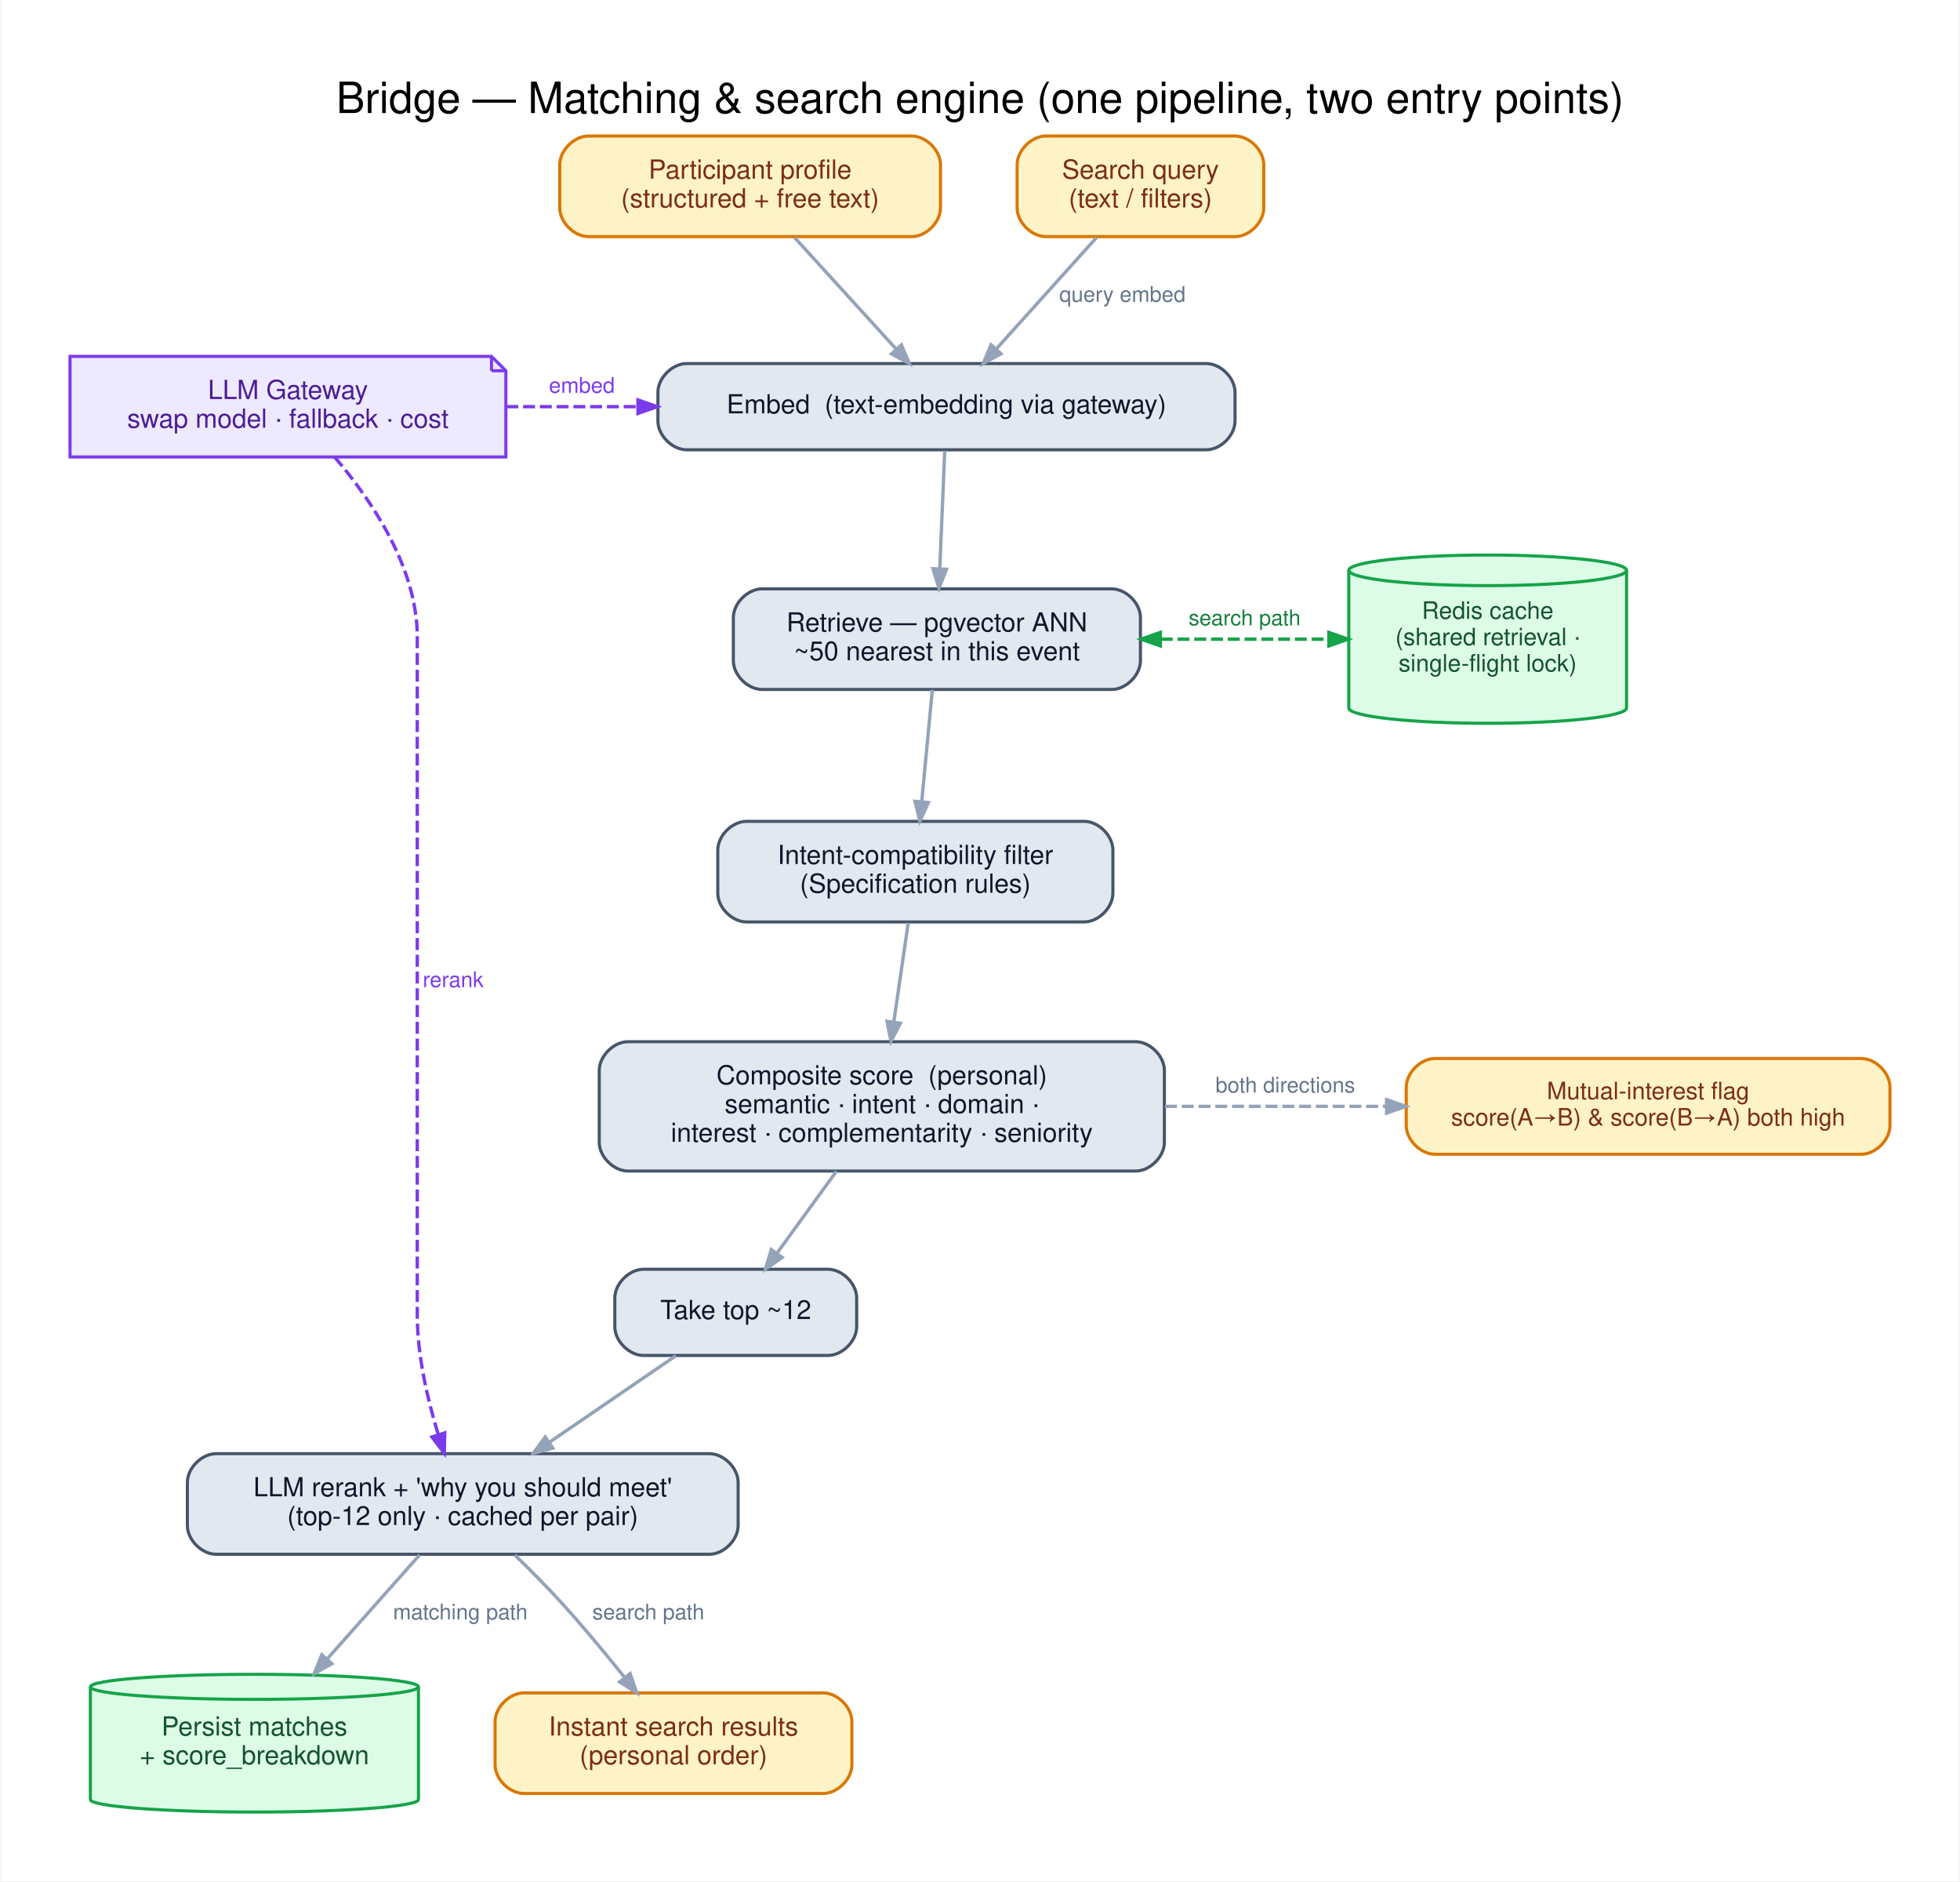
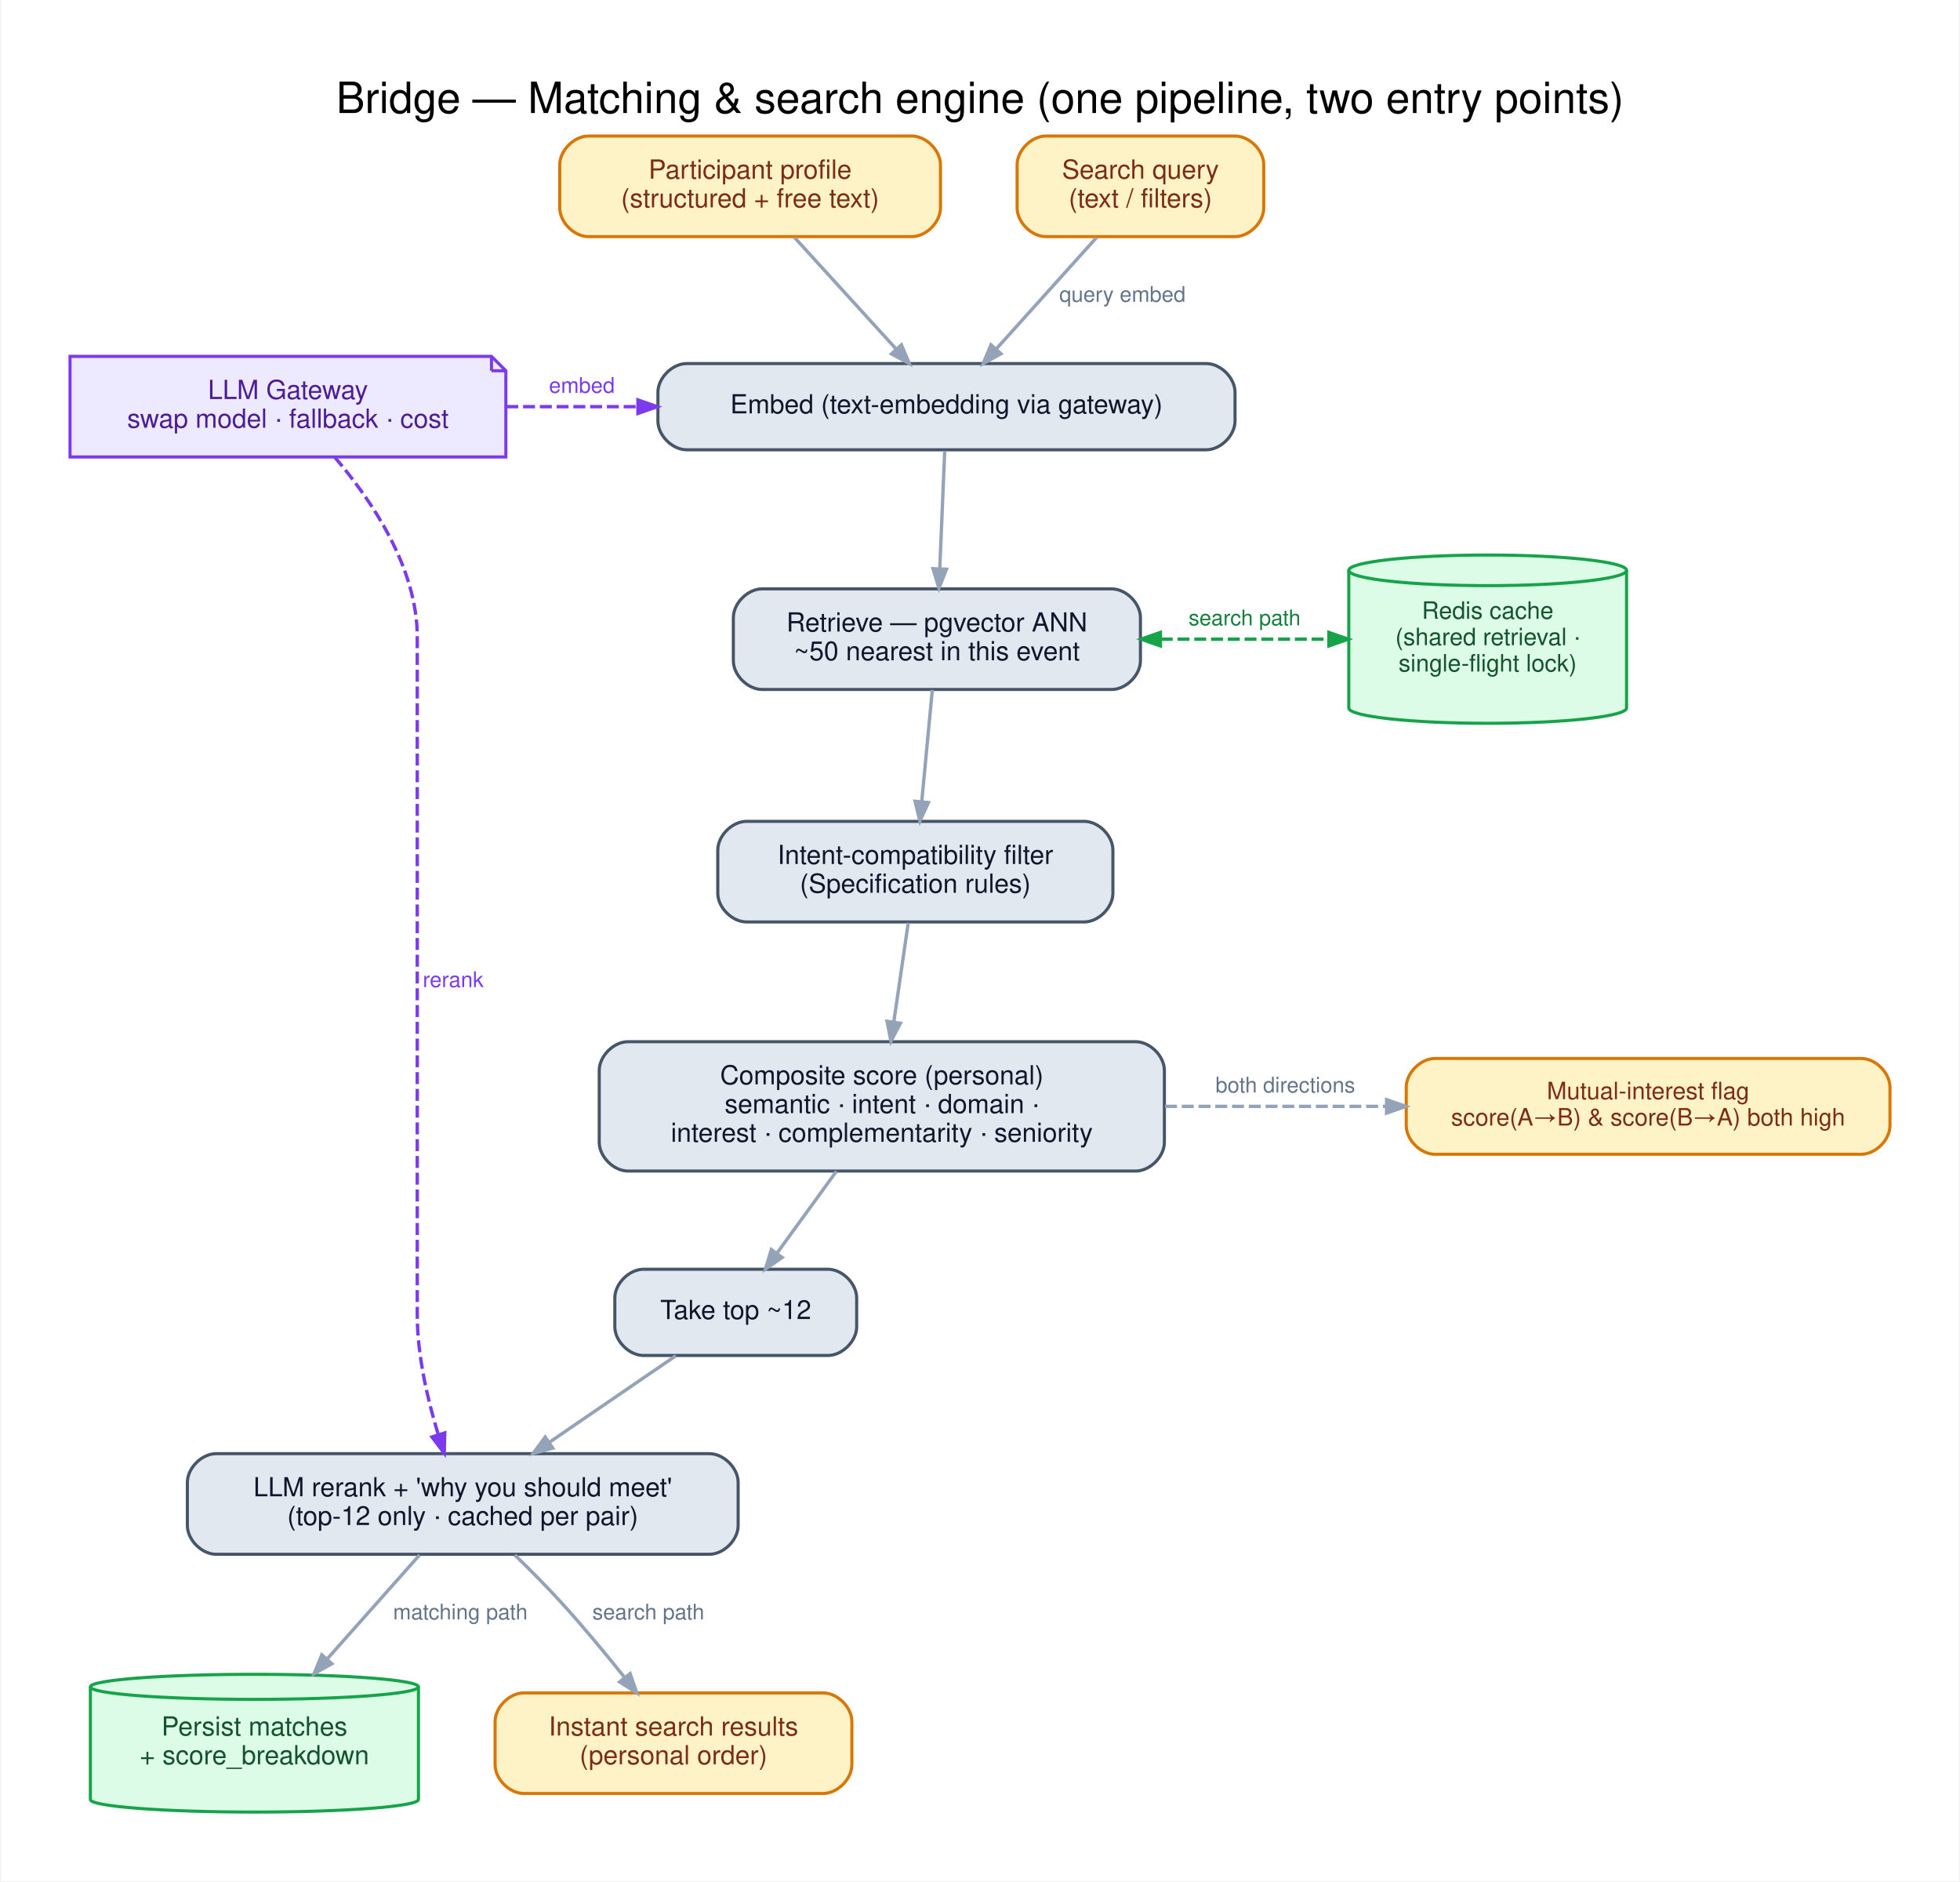
- <svg xmlns="http://www.w3.org/2000/svg" width="818pt" height="785pt" viewBox="0.00 0.00 817.60 785.47">
+ <svg xmlns="http://www.w3.org/2000/svg" width="818pt" height="785pt" viewBox="0 0 817.6 785.47">
  <g id="graph0" class="graph" transform="scale(1 1) rotate(0) translate(28.8 756.67)">
-     <polygon fill="white" stroke="transparent" points="-28.8,28.8 -28.8,-756.67 788.8,-756.67 788.8,28.8 -28.8,28.8" />
-     <text text-anchor="middle" x="380" y="-709.48" font-family="Helvetica,sans-Serif" font-size="18.00">Bridge — Matching &amp; search engine (one pipeline, two entry points)</text>
+     <polygon fill="#fff" stroke="transparent" points="-28.8 28.8 -28.8 -756.67 788.8 -756.67 788.8 28.8 -28.8 28.8" />
+     <text x="380" y="-709.48" font-family="Helvetica,sans-Serif" font-size="18" text-anchor="middle">Bridge — Matching &amp; search engine (one pipeline, two entry points)</text>
    <g id="node1" class="node">
      <path fill="#fef3c7" stroke="#d97706" stroke-width="1.3" d="M351.5,-699.88C351.5,-699.88 216.5,-699.88 216.5,-699.88 210.5,-699.88 204.5,-693.88 204.5,-687.88 204.5,-687.88 204.5,-669.88 204.5,-669.88 204.5,-663.88 210.5,-657.88 216.5,-657.88 216.5,-657.88 351.5,-657.88 351.5,-657.88 357.5,-657.88 363.5,-663.88 363.5,-669.88 363.5,-669.88 363.5,-687.88 363.5,-687.88 363.5,-693.88 357.5,-699.88 351.5,-699.88" />
-       <text text-anchor="middle" x="284" y="-682.08" font-family="Helvetica,sans-Serif" font-size="11.00" fill="#7c2d12">Participant profile</text>
-       <text text-anchor="middle" x="284" y="-670.08" font-family="Helvetica,sans-Serif" font-size="11.00" fill="#7c2d12">(structured + free text)</text>
+       <text x="284" y="-682.08" fill="#7c2d12" font-family="Helvetica,sans-Serif" font-size="11" text-anchor="middle">Participant profile</text>
+       <text x="284" y="-670.08" fill="#7c2d12" font-family="Helvetica,sans-Serif" font-size="11" text-anchor="middle">(structured + free text)</text>
    </g>
    <g id="node3" class="node">
      <path fill="#e2e8f0" stroke="#475569" stroke-width="1.3" d="M474.5,-604.88C474.5,-604.88 257.5,-604.88 257.5,-604.88 251.5,-604.88 245.5,-598.88 245.5,-592.88 245.5,-592.88 245.5,-580.88 245.5,-580.88 245.5,-574.88 251.5,-568.88 257.5,-568.88 257.5,-568.88 474.5,-568.88 474.5,-568.88 480.5,-568.88 486.5,-574.88 486.5,-580.88 486.5,-580.88 486.5,-592.88 486.5,-592.88 486.5,-598.88 480.5,-604.88 474.5,-604.88" />
-       <text text-anchor="middle" x="366" y="-584.08" font-family="Helvetica,sans-Serif" font-size="11.00" fill="#0f172a">Embed  (text-embedding via gateway)</text>
+       <text x="366" y="-584.08" fill="#0f172a" font-family="Helvetica,sans-Serif" font-size="11" text-anchor="middle">Embed (text-embedding via gateway)</text>
    </g>
    <g id="edge1" class="edge">
      <path fill="none" stroke="#94a3b8" stroke-width="1.4" d="M302.61,-657.45C315.15,-643.69 331.72,-625.5 344.77,-611.18" />
-       <polygon fill="#94a3b8" stroke="#94a3b8" stroke-width="1.4" points="347.18,-612.69 350.49,-604.89 343.04,-608.92 347.18,-612.69" />
+       <polygon fill="#94a3b8" stroke="#94a3b8" stroke-width="1.4" points="347.18 -612.69 350.49 -604.89 343.04 -608.92 347.18 -612.69" />
    </g>
    <g id="node2" class="node">
      <path fill="#fef3c7" stroke="#d97706" stroke-width="1.3" d="M486.5,-699.88C486.5,-699.88 407.5,-699.88 407.5,-699.88 401.5,-699.88 395.5,-693.88 395.5,-687.88 395.5,-687.88 395.5,-669.88 395.5,-669.88 395.5,-663.88 401.5,-657.88 407.5,-657.88 407.5,-657.88 486.5,-657.88 486.5,-657.88 492.5,-657.88 498.5,-663.88 498.5,-669.88 498.5,-669.88 498.5,-687.88 498.5,-687.88 498.5,-693.88 492.5,-699.88 486.5,-699.88" />
-       <text text-anchor="middle" x="447" y="-682.08" font-family="Helvetica,sans-Serif" font-size="11.00" fill="#7c2d12">Search query</text>
-       <text text-anchor="middle" x="447" y="-670.08" font-family="Helvetica,sans-Serif" font-size="11.00" fill="#7c2d12">(text / filters)</text>
+       <text x="447" y="-682.08" fill="#7c2d12" font-family="Helvetica,sans-Serif" font-size="11" text-anchor="middle">Search query</text>
+       <text x="447" y="-670.08" fill="#7c2d12" font-family="Helvetica,sans-Serif" font-size="11" text-anchor="middle">(text / filters)</text>
    </g>
    <g id="edge2" class="edge">
      <path fill="none" stroke="#94a3b8" stroke-width="1.4" d="M428.62,-657.45C416.23,-643.69 399.87,-625.5 386.97,-611.18" />
-       <polygon fill="#94a3b8" stroke="#94a3b8" stroke-width="1.4" points="388.75,-608.97 381.32,-604.89 384.59,-612.71 388.75,-608.97" />
-       <text text-anchor="middle" x="439.5" y="-630.67" font-family="Helvetica,sans-Serif" font-size="9.00" fill="#64748b">query embed</text>
+       <polygon fill="#94a3b8" stroke="#94a3b8" stroke-width="1.4" points="388.75 -608.97 381.32 -604.89 384.59 -612.71 388.75 -608.97" />
+       <text x="439.5" y="-630.67" fill="#64748b" font-family="Helvetica,sans-Serif" font-size="9" text-anchor="middle">query embed</text>
    </g>
    <g id="node4" class="node">
      <path fill="#e2e8f0" stroke="#475569" stroke-width="1.3" d="M435,-510.81C435,-510.81 289,-510.81 289,-510.81 283,-510.81 277,-504.81 277,-498.81 277,-498.81 277,-480.81 277,-480.81 277,-474.81 283,-468.81 289,-468.81 289,-468.81 435,-468.81 435,-468.81 441,-468.81 447,-474.81 447,-480.81 447,-480.81 447,-498.81 447,-498.81 447,-504.81 441,-510.81 435,-510.81" />
-       <text text-anchor="middle" x="362" y="-493.01" font-family="Helvetica,sans-Serif" font-size="11.00" fill="#0f172a">Retrieve — pgvector ANN</text>
-       <text text-anchor="middle" x="362" y="-481.01" font-family="Helvetica,sans-Serif" font-size="11.00" fill="#0f172a">~50 nearest in this event</text>
+       <text x="362" y="-493.01" fill="#0f172a" font-family="Helvetica,sans-Serif" font-size="11" text-anchor="middle">Retrieve — pgvector ANN</text>
+       <text x="362" y="-481.01" fill="#0f172a" font-family="Helvetica,sans-Serif" font-size="11" text-anchor="middle">~50 nearest in this event</text>
    </g>
    <g id="edge3" class="edge">
      <path fill="none" stroke="#94a3b8" stroke-width="1.4" d="M365.27,-568.44C364.69,-554.65 363.86,-535.13 363.19,-519.12" />
-       <polygon fill="#94a3b8" stroke="#94a3b8" stroke-width="1.4" points="365.99,-518.98 362.85,-511.11 360.39,-519.22 365.99,-518.98" />
+       <polygon fill="#94a3b8" stroke="#94a3b8" stroke-width="1.4" points="365.99 -518.98 362.85 -511.11 360.39 -519.22 365.99 -518.98" />
    </g>
    <g id="node5" class="node">
      <path fill="#e2e8f0" stroke="#475569" stroke-width="1.3" d="M423.5,-413.75C423.5,-413.75 282.5,-413.75 282.5,-413.75 276.5,-413.75 270.5,-407.75 270.5,-401.75 270.5,-401.75 270.5,-383.75 270.5,-383.75 270.5,-377.75 276.5,-371.75 282.5,-371.75 282.5,-371.75 423.5,-371.75 423.5,-371.75 429.5,-371.75 435.5,-377.75 435.5,-383.75 435.5,-383.75 435.5,-401.75 435.5,-401.75 435.5,-407.75 429.5,-413.75 423.5,-413.75" />
-       <text text-anchor="middle" x="353" y="-395.95" font-family="Helvetica,sans-Serif" font-size="11.00" fill="#0f172a">Intent-compatibility filter</text>
-       <text text-anchor="middle" x="353" y="-383.95" font-family="Helvetica,sans-Serif" font-size="11.00" fill="#0f172a">(Specification rules)</text>
+       <text x="353" y="-395.95" fill="#0f172a" font-family="Helvetica,sans-Serif" font-size="11" text-anchor="middle">Intent-compatibility filter</text>
+       <text x="353" y="-383.95" fill="#0f172a" font-family="Helvetica,sans-Serif" font-size="11" text-anchor="middle">(Specification rules)</text>
    </g>
    <g id="edge4" class="edge">
      <path fill="none" stroke="#94a3b8" stroke-width="1.4" d="M360.09,-468.65C358.8,-455.04 357.08,-436.89 355.66,-421.86" />
-       <polygon fill="#94a3b8" stroke="#94a3b8" stroke-width="1.4" points="358.45,-421.58 354.91,-413.88 352.87,-422.11 358.45,-421.58" />
+       <polygon fill="#94a3b8" stroke="#94a3b8" stroke-width="1.4" points="358.45 -421.58 354.91 -413.88 352.87 -422.11 358.45 -421.58" />
    </g>
    <g id="node10" class="node">
      <path fill="#dcfce7" stroke="#16a34a" stroke-width="1.3" d="M650,-518.55C650,-522.08 624,-524.94 592,-524.94 560,-524.94 534,-522.08 534,-518.55 534,-518.55 534,-461.07 534,-461.07 534,-457.55 560,-454.69 592,-454.69 624,-454.69 650,-457.55 650,-461.07 650,-461.07 650,-518.55 650,-518.55" />
      <path fill="none" stroke="#16a34a" stroke-width="1.3" d="M650,-518.55C650,-515.03 624,-512.16 592,-512.16 560,-512.16 534,-515.03 534,-518.55" />
-       <text text-anchor="middle" x="592" y="-498.31" font-family="Helvetica,sans-Serif" font-size="10.00" fill="#14532d">Redis cache</text>
-       <text text-anchor="middle" x="592" y="-487.31" font-family="Helvetica,sans-Serif" font-size="10.00" fill="#14532d">(shared retrieval ·</text>
-       <text text-anchor="middle" x="592" y="-476.31" font-family="Helvetica,sans-Serif" font-size="10.00" fill="#14532d">single-flight lock)</text>
+       <text x="592" y="-498.31" fill="#14532d" font-family="Helvetica,sans-Serif" font-size="10" text-anchor="middle">Redis cache</text>
+       <text x="592" y="-487.31" fill="#14532d" font-family="Helvetica,sans-Serif" font-size="10" text-anchor="middle">(shared retrieval ·</text>
+       <text x="592" y="-476.31" fill="#14532d" font-family="Helvetica,sans-Serif" font-size="10" text-anchor="middle">single-flight lock)</text>
    </g>
    <g id="edge12" class="edge">
-       <path fill="none" stroke="#16a34a" stroke-width="1.4" stroke-dasharray="5,2" d="M455.47,-489.81C478.93,-489.81 503.63,-489.81 525.47,-489.81" />
-       <polygon fill="#16a34a" stroke="#16a34a" stroke-width="1.4" points="455.32,-487.01 447.32,-489.81 455.32,-492.61 455.32,-487.01" />
-       <polygon fill="#16a34a" stroke="#16a34a" stroke-width="1.4" points="525.7,-492.61 533.7,-489.81 525.7,-487.01 525.7,-492.61" />
-       <text text-anchor="middle" x="490.5" y="-495.61" font-family="Helvetica,sans-Serif" font-size="9.00" fill="#15803d">search path</text>
+       <path fill="none" stroke="#16a34a" stroke-dasharray="5 2" stroke-width="1.4" d="M455.47,-489.81C478.93,-489.81 503.63,-489.81 525.47,-489.81" />
+       <polygon fill="#16a34a" stroke="#16a34a" stroke-width="1.4" points="455.32 -487.01 447.32 -489.81 455.32 -492.61 455.32 -487.01" />
+       <polygon fill="#16a34a" stroke="#16a34a" stroke-width="1.4" points="525.7 -492.61 533.7 -489.81 525.7 -487.01 525.7 -492.61" />
+       <text x="490.5" y="-495.61" fill="#15803d" font-family="Helvetica,sans-Serif" font-size="9" text-anchor="middle">search path</text>
    </g>
    <g id="node6" class="node">
      <path fill="#e2e8f0" stroke="#475569" stroke-width="1.3" d="M445,-321.75C445,-321.75 233,-321.75 233,-321.75 227,-321.75 221,-315.75 221,-309.75 221,-309.75 221,-279.75 221,-279.75 221,-273.75 227,-267.75 233,-267.75 233,-267.75 445,-267.75 445,-267.75 451,-267.75 457,-273.75 457,-279.75 457,-279.75 457,-309.75 457,-309.75 457,-315.75 451,-321.75 445,-321.75" />
-       <text text-anchor="middle" x="339" y="-303.95" font-family="Helvetica,sans-Serif" font-size="11.00" fill="#0f172a">Composite score  (personal)</text>
-       <text text-anchor="middle" x="339" y="-291.95" font-family="Helvetica,sans-Serif" font-size="11.00" fill="#0f172a">semantic · intent · domain ·</text>
-       <text text-anchor="middle" x="339" y="-279.95" font-family="Helvetica,sans-Serif" font-size="11.00" fill="#0f172a">interest · complementarity · seniority</text>
+       <text x="339" y="-303.95" fill="#0f172a" font-family="Helvetica,sans-Serif" font-size="11" text-anchor="middle">Composite score (personal)</text>
+       <text x="339" y="-291.95" fill="#0f172a" font-family="Helvetica,sans-Serif" font-size="11" text-anchor="middle">semantic · intent · domain ·</text>
+       <text x="339" y="-279.95" fill="#0f172a" font-family="Helvetica,sans-Serif" font-size="11" text-anchor="middle">interest · complementarity · seniority</text>
    </g>
    <g id="edge5" class="edge">
      <path fill="none" stroke="#94a3b8" stroke-width="1.4" d="M350.03,-371.39C348.27,-359.34 346,-343.75 343.98,-329.87" />
-       <polygon fill="#94a3b8" stroke="#94a3b8" stroke-width="1.4" points="346.74,-329.44 342.82,-321.93 341.2,-330.25 346.74,-329.44" />
+       <polygon fill="#94a3b8" stroke="#94a3b8" stroke-width="1.4" points="346.74 -329.44 342.82 -321.93 341.2 -330.25 346.74 -329.44" />
    </g>
    <g id="node7" class="node">
      <path fill="#e2e8f0" stroke="#475569" stroke-width="1.3" d="M316.5,-226.75C316.5,-226.75 239.5,-226.75 239.5,-226.75 233.5,-226.75 227.5,-220.75 227.5,-214.75 227.5,-214.75 227.5,-202.75 227.5,-202.75 227.5,-196.75 233.5,-190.75 239.5,-190.75 239.5,-190.75 316.5,-190.75 316.5,-190.75 322.5,-190.75 328.5,-196.75 328.5,-202.75 328.5,-202.75 328.5,-214.75 328.5,-214.75 328.5,-220.75 322.5,-226.75 316.5,-226.75" />
-       <text text-anchor="middle" x="278" y="-205.95" font-family="Helvetica,sans-Serif" font-size="11.00" fill="#0f172a">Take top ~12</text>
+       <text x="278" y="-205.95" fill="#0f172a" font-family="Helvetica,sans-Serif" font-size="11" text-anchor="middle">Take top ~12</text>
    </g>
    <g id="edge6" class="edge">
      <path fill="none" stroke="#94a3b8" stroke-width="1.4" d="M320.03,-267.63C312.12,-256.73 302.98,-244.15 295.25,-233.51" />
-       <polygon fill="#94a3b8" stroke="#94a3b8" stroke-width="1.4" points="297.37,-231.66 290.41,-226.83 292.84,-234.95 297.37,-231.66" />
+       <polygon fill="#94a3b8" stroke="#94a3b8" stroke-width="1.4" points="297.37 -231.66 290.41 -226.83 292.84 -234.95 297.37 -231.66" />
    </g>
    <g id="node11" class="node">
      <path fill="#fef3c7" stroke="#d97706" stroke-width="1.3" d="M748,-314.75C748,-314.75 570,-314.75 570,-314.75 564,-314.75 558,-308.75 558,-302.75 558,-302.75 558,-286.75 558,-286.75 558,-280.75 564,-274.75 570,-274.75 570,-274.75 748,-274.75 748,-274.75 754,-274.75 760,-280.75 760,-286.75 760,-286.75 760,-302.75 760,-302.75 760,-308.75 754,-314.75 748,-314.75" />
-       <text text-anchor="middle" x="659" y="-297.75" font-family="Helvetica,sans-Serif" font-size="10.00" fill="#7c2d12">Mutual-interest flag</text>
-       <text text-anchor="middle" x="659" y="-286.75" font-family="Helvetica,sans-Serif" font-size="10.00" fill="#7c2d12">score(A→B) &amp; score(B→A) both high</text>
+       <text x="659" y="-297.75" fill="#7c2d12" font-family="Helvetica,sans-Serif" font-size="10" text-anchor="middle">Mutual-interest flag</text>
+       <text x="659" y="-286.75" fill="#7c2d12" font-family="Helvetica,sans-Serif" font-size="10" text-anchor="middle">score(A→B) &amp; score(B→A) both high</text>
    </g>
    <g id="edge13" class="edge">
-       <path fill="none" stroke="#94a3b8" stroke-width="1.4" stroke-dasharray="5,2" d="M457.25,-294.75C487.44,-294.75 519.76,-294.75 549.48,-294.75" />
-       <polygon fill="#94a3b8" stroke="#94a3b8" stroke-width="1.4" points="549.8,-297.55 557.8,-294.75 549.8,-291.95 549.8,-297.55" />
-       <text text-anchor="middle" x="507.5" y="-300.55" font-family="Helvetica,sans-Serif" font-size="9.00" fill="#64748b">both directions</text>
+       <path fill="none" stroke="#94a3b8" stroke-dasharray="5 2" stroke-width="1.4" d="M457.25,-294.75C487.44,-294.75 519.76,-294.75 549.48,-294.75" />
+       <polygon fill="#94a3b8" stroke="#94a3b8" stroke-width="1.4" points="549.8 -297.55 557.8 -294.75 549.8 -291.95 549.8 -297.55" />
+       <text x="507.5" y="-300.55" fill="#64748b" font-family="Helvetica,sans-Serif" font-size="9" text-anchor="middle">both directions</text>
    </g>
    <g id="node8" class="node">
      <path fill="#e2e8f0" stroke="#475569" stroke-width="1.3" d="M267,-149.75C267,-149.75 61,-149.75 61,-149.75 55,-149.75 49,-143.75 49,-137.75 49,-137.75 49,-119.75 49,-119.75 49,-113.75 55,-107.75 61,-107.75 61,-107.75 267,-107.75 267,-107.75 273,-107.75 279,-113.75 279,-119.75 279,-119.75 279,-137.75 279,-137.75 279,-143.75 273,-149.75 267,-149.75" />
-       <text text-anchor="middle" x="164" y="-131.95" font-family="Helvetica,sans-Serif" font-size="11.00" fill="#0f172a">LLM rerank + 'why you should meet'</text>
-       <text text-anchor="middle" x="164" y="-119.95" font-family="Helvetica,sans-Serif" font-size="11.00" fill="#0f172a">(top-12 only · cached per pair)</text>
+       <text x="164" y="-131.95" fill="#0f172a" font-family="Helvetica,sans-Serif" font-size="11" text-anchor="middle">LLM rerank + 'why you should meet'</text>
+       <text x="164" y="-119.95" fill="#0f172a" font-family="Helvetica,sans-Serif" font-size="11" text-anchor="middle">(top-12 only · cached per pair)</text>
    </g>
    <g id="edge7" class="edge">
      <path fill="none" stroke="#94a3b8" stroke-width="1.4" d="M252.98,-190.63C237.48,-180.02 217.3,-166.22 200.08,-154.44" />
-       <polygon fill="#94a3b8" stroke="#94a3b8" stroke-width="1.4" points="201.58,-152.07 193.4,-149.86 198.42,-156.69 201.58,-152.07" />
+       <polygon fill="#94a3b8" stroke="#94a3b8" stroke-width="1.4" points="201.58 -152.07 193.4 -149.86 198.42 -156.69 201.58 -152.07" />
    </g>
    <g id="node12" class="node">
      <path fill="#dcfce7" stroke="#16a34a" stroke-width="1.3" d="M145.5,-52.4C145.5,-55.28 114.8,-57.63 77,-57.63 39.2,-57.63 8.5,-55.28 8.5,-52.4 8.5,-52.4 8.5,-5.35 8.5,-5.35 8.5,-2.47 39.2,-0.12 77,-0.12 114.8,-0.12 145.5,-2.47 145.5,-5.35 145.5,-5.35 145.5,-52.4 145.5,-52.4" />
      <path fill="none" stroke="#16a34a" stroke-width="1.3" d="M145.5,-52.4C145.5,-49.51 114.8,-47.17 77,-47.17 39.2,-47.17 8.5,-49.51 8.5,-52.4" />
-       <text text-anchor="middle" x="77" y="-32.07" font-family="Helvetica,sans-Serif" font-size="11.00" fill="#14532d">Persist matches</text>
-       <text text-anchor="middle" x="77" y="-20.07" font-family="Helvetica,sans-Serif" font-size="11.00" fill="#14532d">+ score_breakdown</text>
+       <text x="77" y="-32.07" fill="#14532d" font-family="Helvetica,sans-Serif" font-size="11" text-anchor="middle">Persist matches</text>
+       <text x="77" y="-20.07" fill="#14532d" font-family="Helvetica,sans-Serif" font-size="11" text-anchor="middle">+ score_breakdown</text>
    </g>
    <g id="edge8" class="edge">
      <path fill="none" stroke="#94a3b8" stroke-width="1.4" d="M145.97,-107.47C134.82,-94.93 120.23,-78.51 107.34,-64" />
-       <polygon fill="#94a3b8" stroke="#94a3b8" stroke-width="1.4" points="109.34,-62.04 101.93,-57.92 105.15,-65.76 109.34,-62.04" />
-       <text text-anchor="middle" x="163" y="-80.55" font-family="Helvetica,sans-Serif" font-size="9.00" fill="#64748b">matching path</text>
+       <polygon fill="#94a3b8" stroke="#94a3b8" stroke-width="1.4" points="109.34 -62.04 101.93 -57.92 105.15 -65.76 109.34 -62.04" />
+       <text x="163" y="-80.55" fill="#64748b" font-family="Helvetica,sans-Serif" font-size="9" text-anchor="middle">matching path</text>
    </g>
    <g id="node13" class="node">
      <path fill="#fef3c7" stroke="#d97706" stroke-width="1.3" d="M314.5,-49.87C314.5,-49.87 189.5,-49.87 189.5,-49.87 183.5,-49.87 177.5,-43.87 177.5,-37.87 177.5,-37.87 177.5,-19.88 177.5,-19.88 177.5,-13.88 183.5,-7.88 189.5,-7.88 189.5,-7.88 314.5,-7.88 314.5,-7.88 320.5,-7.88 326.5,-13.88 326.5,-19.88 326.5,-19.88 326.5,-37.87 326.5,-37.87 326.5,-43.87 320.5,-49.87 314.5,-49.87" />
-       <text text-anchor="middle" x="252" y="-32.07" font-family="Helvetica,sans-Serif" font-size="11.00" fill="#7c2d12">Instant search results</text>
-       <text text-anchor="middle" x="252" y="-20.07" font-family="Helvetica,sans-Serif" font-size="11.00" fill="#7c2d12">(personal order)</text>
+       <text x="252" y="-32.07" fill="#7c2d12" font-family="Helvetica,sans-Serif" font-size="11" text-anchor="middle">Instant search results</text>
+       <text x="252" y="-20.07" fill="#7c2d12" font-family="Helvetica,sans-Serif" font-size="11" text-anchor="middle">(personal order)</text>
    </g>
    <g id="edge9" class="edge">
      <path fill="none" stroke="#94a3b8" stroke-width="1.4" d="M185.75,-107.44C192.11,-101.27 198.97,-94.36 205,-87.75 214.09,-77.79 223.57,-66.35 231.61,-56.29" />
-       <polygon fill="#94a3b8" stroke="#94a3b8" stroke-width="1.4" points="233.89,-57.91 236.67,-49.9 229.5,-54.44 233.89,-57.91" />
-       <text text-anchor="middle" x="241.5" y="-80.55" font-family="Helvetica,sans-Serif" font-size="9.00" fill="#64748b">search path</text>
+       <polygon fill="#94a3b8" stroke="#94a3b8" stroke-width="1.4" points="233.89 -57.91 236.67 -49.9 229.5 -54.44 233.89 -57.91" />
+       <text x="241.5" y="-80.55" fill="#64748b" font-family="Helvetica,sans-Serif" font-size="9" text-anchor="middle">search path</text>
    </g>
    <g id="node9" class="node">
-       <polygon fill="#ede9fe" stroke="#7c3aed" stroke-width="1.3" points="176,-607.88 0,-607.88 0,-565.88 182,-565.88 182,-601.88 176,-607.88" />
-       <polyline fill="none" stroke="#7c3aed" stroke-width="1.3" points="176,-607.88 176,-601.88 " />
-       <polyline fill="none" stroke="#7c3aed" stroke-width="1.3" points="182,-601.88 176,-601.88 " />
-       <text text-anchor="middle" x="91" y="-590.08" font-family="Helvetica,sans-Serif" font-size="11.00" fill="#4c1d95">LLM Gateway</text>
-       <text text-anchor="middle" x="91" y="-578.08" font-family="Helvetica,sans-Serif" font-size="11.00" fill="#4c1d95">swap model · fallback · cost</text>
+       <polygon fill="#ede9fe" stroke="#7c3aed" stroke-width="1.3" points="176 -607.88 0 -607.88 0 -565.88 182 -565.88 182 -601.88 176 -607.88" />
+       <polyline fill="none" stroke="#7c3aed" stroke-width="1.3" points="176 -607.88 176 -601.88" />
+       <polyline fill="none" stroke="#7c3aed" stroke-width="1.3" points="182 -601.88 176 -601.88" />
+       <text x="91" y="-590.08" fill="#4c1d95" font-family="Helvetica,sans-Serif" font-size="11" text-anchor="middle">LLM Gateway</text>
+       <text x="91" y="-578.08" fill="#4c1d95" font-family="Helvetica,sans-Serif" font-size="11" text-anchor="middle">swap model · fallback · cost</text>
    </g>
    <g id="edge10" class="edge">
-       <path fill="none" stroke="#7c3aed" stroke-width="1.4" stroke-dasharray="5,2" d="M182.19,-586.88C199.68,-586.88 218.3,-586.88 236.73,-586.88" />
-       <polygon fill="#7c3aed" stroke="#7c3aed" stroke-width="1.4" points="237.17,-589.68 245.17,-586.88 237.17,-584.08 237.17,-589.68" />
-       <text text-anchor="middle" x="213.75" y="-592.67" font-family="Helvetica,sans-Serif" font-size="9.00" fill="#7c3aed">embed</text>
+       <path fill="none" stroke="#7c3aed" stroke-dasharray="5 2" stroke-width="1.4" d="M182.19,-586.88C199.68,-586.88 218.3,-586.88 236.73,-586.88" />
+       <polygon fill="#7c3aed" stroke="#7c3aed" stroke-width="1.4" points="237.17 -589.68 245.17 -586.88 237.17 -584.08 237.17 -589.68" />
+       <text x="213.75" y="-592.67" fill="#7c3aed" font-family="Helvetica,sans-Serif" font-size="9" text-anchor="middle">embed</text>
    </g>
    <g id="edge11" class="edge">
-       <path fill="none" stroke="#7c3aed" stroke-width="1.4" stroke-dasharray="5,2" d="M110.5,-565.84C125.96,-547.77 145,-519.66 145,-490.81 145,-490.81 145,-490.81 145,-207.75 145,-190.82 149.28,-172.39 153.78,-157.69" />
-       <polygon fill="#7c3aed" stroke="#7c3aed" stroke-width="1.4" points="156.48,-158.42 156.27,-149.95 151.15,-156.71 156.48,-158.42" />
-       <text text-anchor="middle" x="160" y="-344.55" font-family="Helvetica,sans-Serif" font-size="9.00" fill="#7c3aed">rerank</text>
+       <path fill="none" stroke="#7c3aed" stroke-dasharray="5 2" stroke-width="1.4" d="M110.5,-565.84C125.96,-547.77 145,-519.66 145,-490.81 145,-490.81 145,-490.81 145,-207.75 145,-190.82 149.28,-172.39 153.78,-157.69" />
+       <polygon fill="#7c3aed" stroke="#7c3aed" stroke-width="1.4" points="156.48 -158.42 156.27 -149.95 151.15 -156.71 156.48 -158.42" />
+       <text x="160" y="-344.55" fill="#7c3aed" font-family="Helvetica,sans-Serif" font-size="9" text-anchor="middle">rerank</text>
    </g>
  </g>
</svg>
